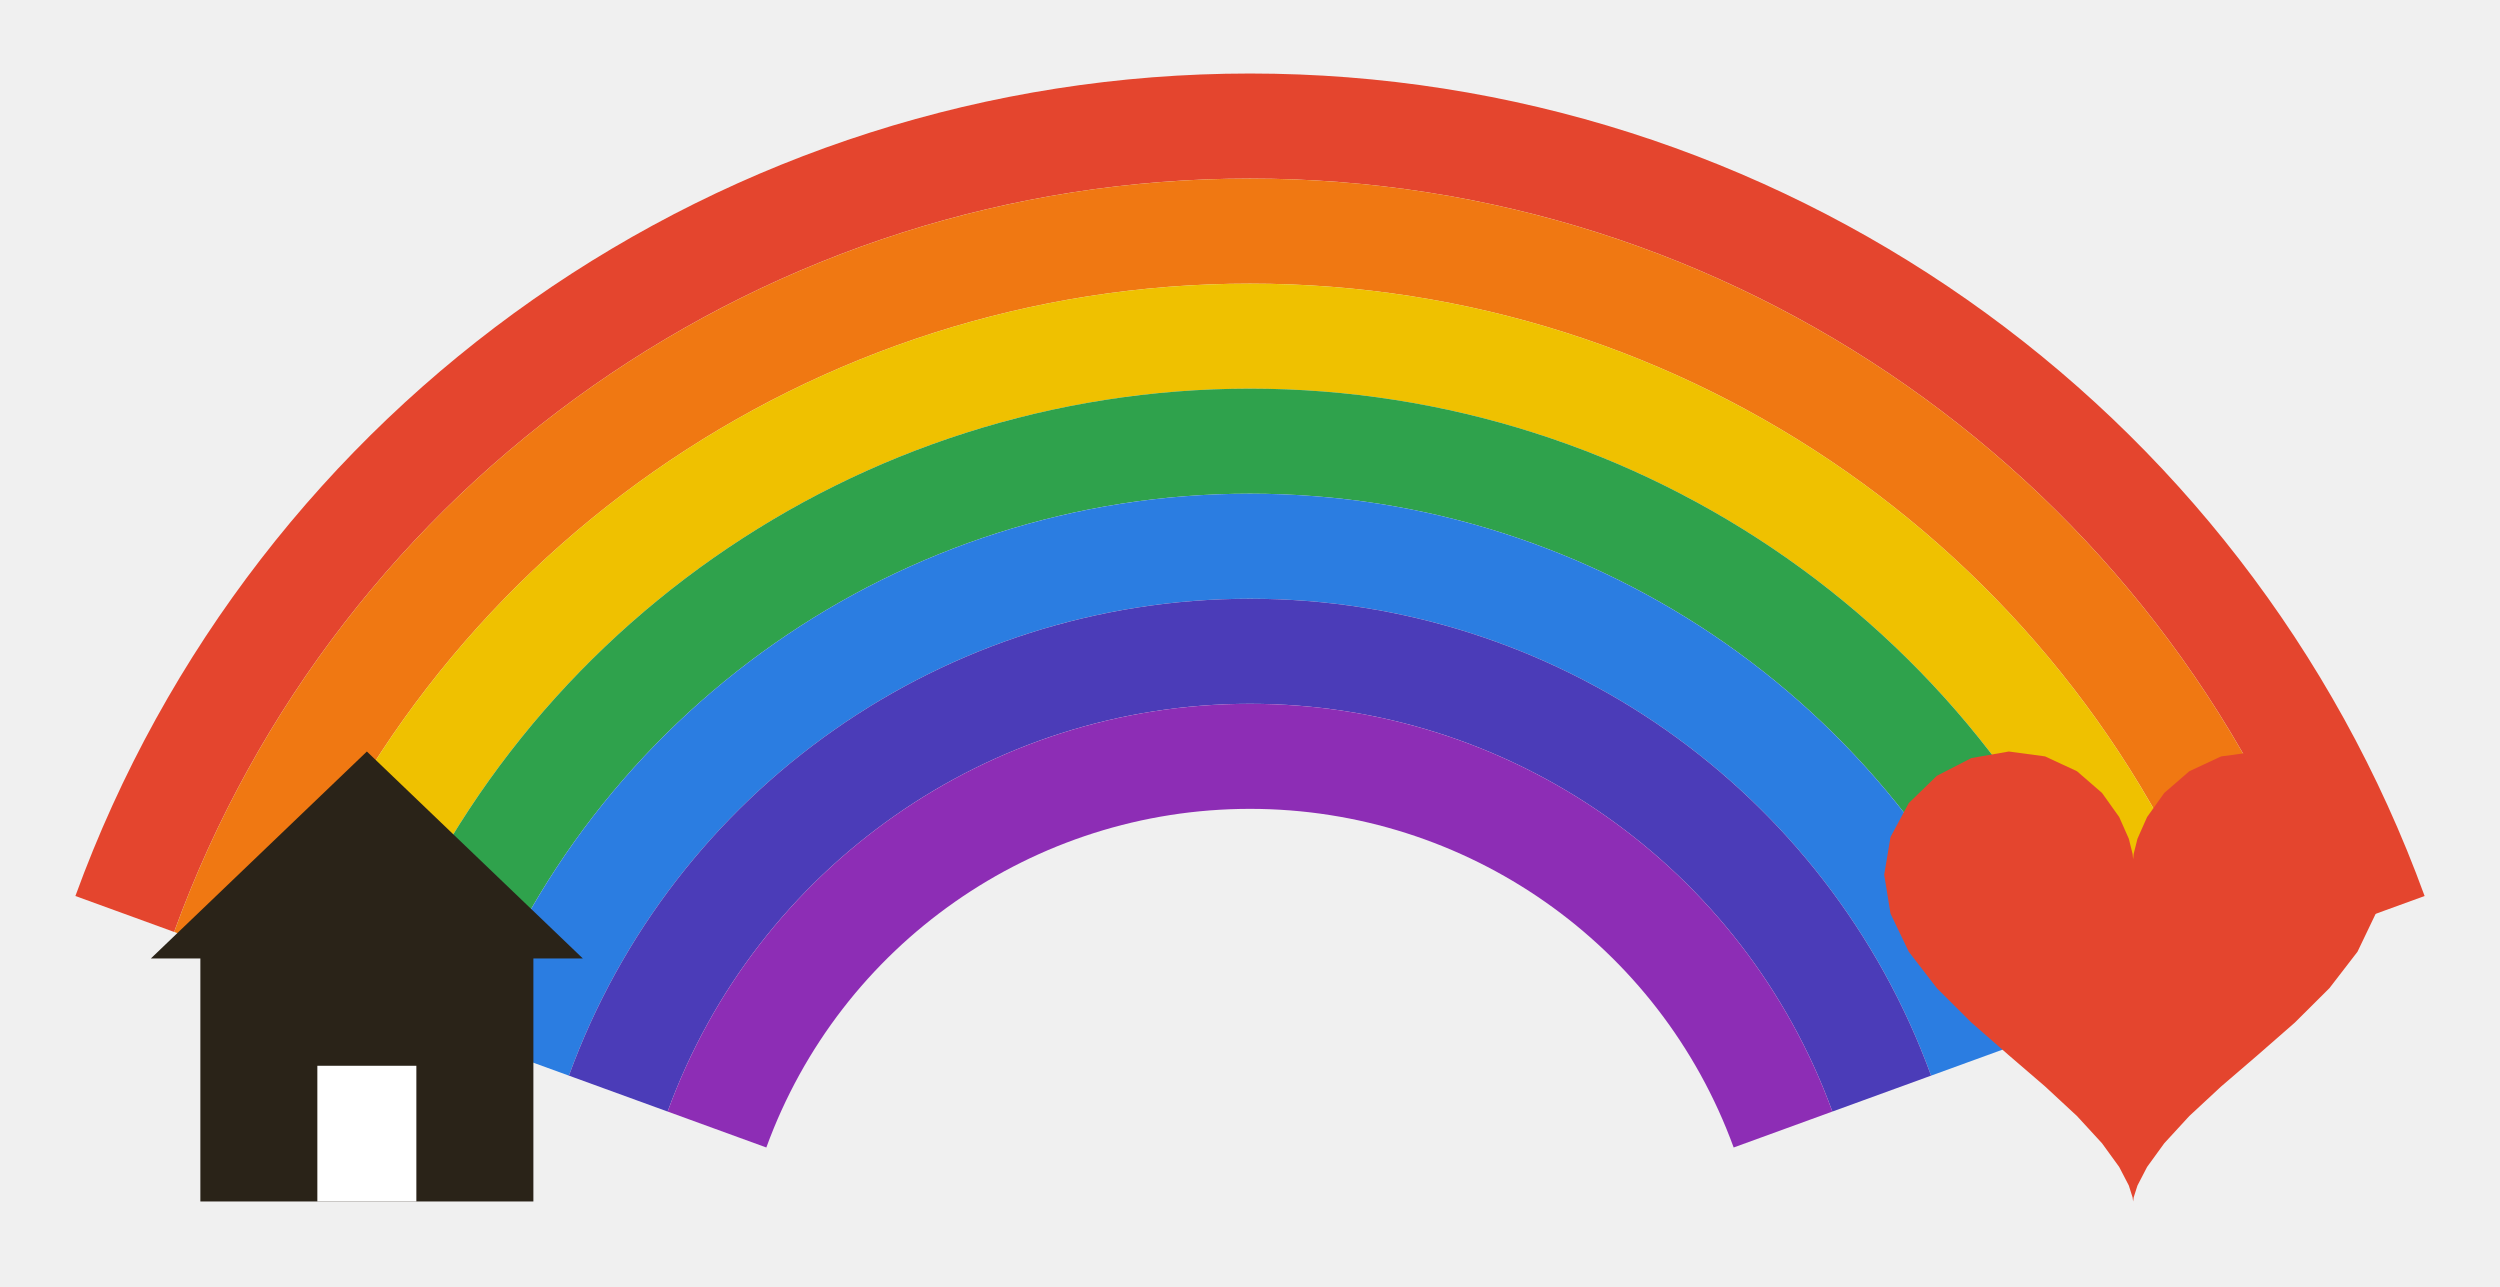
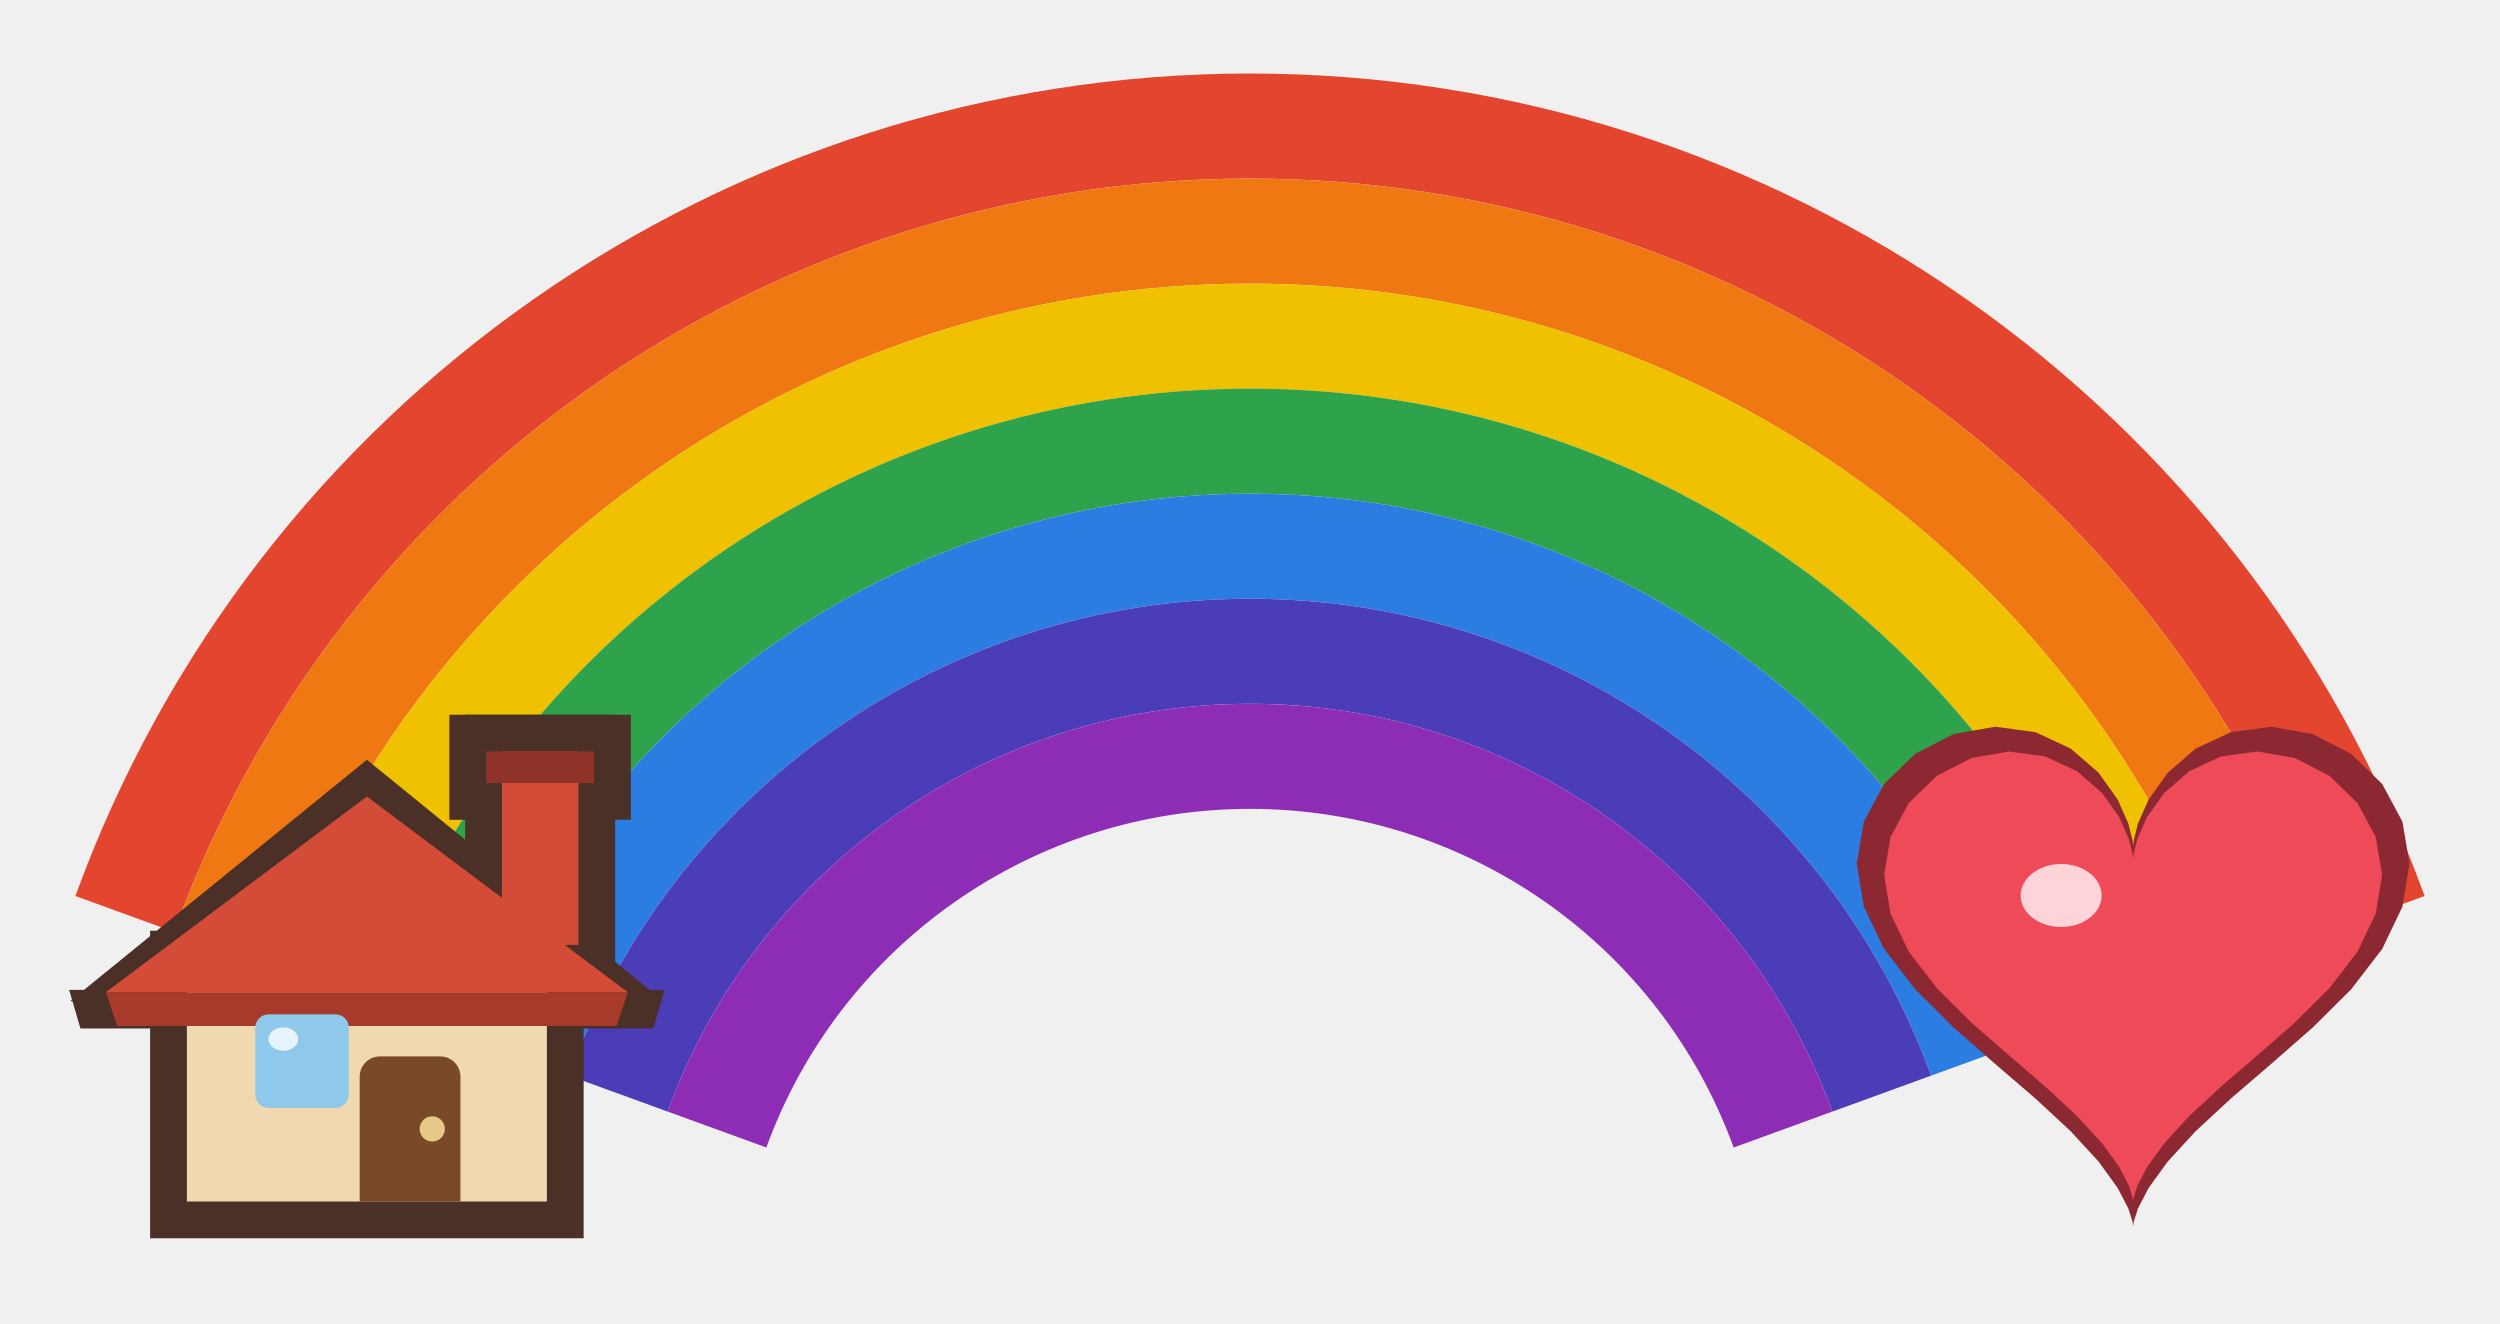
- <svg xmlns="http://www.w3.org/2000/svg" viewBox="2 4 68 35" fill="none" aria-hidden="true">
+ <svg xmlns="http://www.w3.org/2000/svg" viewBox="2 4 68 36" fill="none" aria-hidden="true">
  <path d="M 5.393 28.860 A 32.571 32.571 0 0 1 66.607 28.860" stroke="#e4452e" stroke-width="2.857" stroke-linecap="butt" />
  <path d="M 8.078 29.837 A 29.714 29.714 0 0 1 63.922 29.837" stroke="#f07812" stroke-width="2.857" stroke-linecap="butt" />
  <path d="M 10.763 30.814 A 26.857 26.857 0 0 1 61.237 30.814" stroke="#efc100" stroke-width="2.857" stroke-linecap="butt" />
  <path d="M 13.447 31.792 A 24.000 24.000 0 0 1 58.553 31.792" stroke="#2fa24c" stroke-width="2.857" stroke-linecap="butt" />
  <path d="M 16.132 32.769 A 21.143 21.143 0 0 1 55.868 32.769" stroke="#2b7de1" stroke-width="2.857" stroke-linecap="butt" />
  <path d="M 18.817 33.746 A 18.286 18.286 0 0 1 53.183 33.746" stroke="#4b3cb8" stroke-width="2.857" stroke-linecap="butt" />
  <path d="M 21.502 34.723 A 15.429 15.429 0 0 1 50.498 34.723" stroke="#8d2db5" stroke-width="2.857" stroke-linecap="butt" />
-   <rect x="7.450" y="29.581" width="9.058" height="7.099" fill="#2a2318" />
-   <path d="M 11.979 24.441 L 6.103 30.071 L 17.854 30.071 Z" fill="#2a2318" />
-   <rect x="10.632" y="32.989" width="2.693" height="3.692" fill="#ffffff" />
-   <path d="M 60.021 27.370 L 60.036 27.224 L 60.139 26.814 L 60.401 26.223 L 60.868 25.568 L 61.549 24.978 L 62.415 24.574 L 63.403 24.441 L 64.420 24.619 L 65.361 25.102 L 66.124 25.843 L 66.620 26.766 L 66.793 27.793 L 66.620 28.851 L 66.124 29.887 L 65.361 30.877 L 64.420 31.814 L 63.403 32.703 L 62.415 33.552 L 61.549 34.356 L 60.868 35.097 L 60.401 35.741 L 60.139 36.246 L 60.036 36.569 L 60.021 36.681 L 60.006 36.569 L 59.904 36.246 L 59.642 35.741 L 59.175 35.097 L 58.494 34.356 L 57.627 33.552 L 56.640 32.703 L 55.623 31.814 L 54.682 30.877 L 53.919 29.887 L 53.422 28.851 L 53.250 27.793 L 53.422 26.766 L 53.919 25.843 L 54.682 25.102 L 55.623 24.619 L 56.640 24.441 L 57.627 24.574 L 58.494 24.978 L 59.175 25.568 L 59.642 26.223 L 59.904 26.814 L 60.006 27.224 Z" fill="#e4452e" />
+   <rect x="14.652" y="23.441" width="4.081" height="7.260" fill="#4a3026" />
+   <rect x="14.223" y="23.441" width="4.938" height="2.857" fill="#4a3026" />
+   <rect x="6.083" y="29.316" width="11.792" height="8.365" fill="#4a3026" />
+   <path d="M 11.979 24.665 L 3.909 31.231 L 20.048 31.231 Z" fill="#4a3026" />
+   <path d="M 3.881 30.924 L 20.076 30.924 L 19.770 31.974 L 4.188 31.974 Z" fill="#4a3026" />
+   <rect x="15.652" y="24.441" width="2.081" height="5.260" fill="#d24c38" />
+   <rect x="15.223" y="24.441" width="2.938" height="0.857" fill="#8f3228" />
+   <rect x="7.083" y="30.316" width="9.792" height="6.365" fill="#f0d9b0" />
+   <path d="M 11.979 25.665 L 4.879 30.989 L 19.078 30.989 Z" fill="#d24c38" />
+   <path d="M 4.879 30.989 L 19.078 30.989 L 18.772 31.907 L 5.185 31.907 Z" fill="#a83a2c" />
+   <path d="M 11.783 36.681 L 11.783 33.285 A 0.551 0.551 0 0 1 12.334 32.734 L 13.974 32.734 A 0.551 0.551 0 0 1 14.524 33.285 L 14.524 36.681 Z" fill="#7a4a28" />
+   <circle cx="13.757" cy="34.707" r="0.343" fill="#e8c98a" />
+   <rect x="8.943" y="31.589" width="2.546" height="2.546" fill="#8ec8ea" rx="0.367" ry="0.367" />
+   <ellipse cx="9.707" cy="32.263" rx="0.407" ry="0.318" fill="#ffffff" fill-opacity="0.78" />
+   <path d="M 60.021 27.019 L 60.038 26.857 L 60.152 26.402 L 60.443 25.746 L 60.961 25.019 L 61.717 24.364 L 62.679 23.915 L 63.775 23.767 L 64.903 23.965 L 65.949 24.502 L 66.795 25.324 L 67.346 26.349 L 67.538 27.489 L 67.346 28.662 L 66.795 29.813 L 65.949 30.912 L 64.903 31.951 L 63.775 32.939 L 62.679 33.881 L 61.717 34.773 L 60.961 35.596 L 60.443 36.311 L 60.152 36.871 L 60.038 37.230 L 60.021 37.354 L 60.005 37.230 L 59.891 36.871 L 59.600 36.311 L 59.082 35.596 L 58.326 34.773 L 57.364 33.881 L 56.268 32.939 L 55.139 31.951 L 54.094 30.912 L 53.248 29.813 L 52.696 28.662 L 52.505 27.489 L 52.696 26.349 L 53.248 25.324 L 54.094 24.502 L 55.139 23.965 L 56.268 23.767 L 57.364 23.915 L 58.326 24.364 L 59.082 25.019 L 59.600 25.746 L 59.891 26.402 L 60.005 26.857 Z" fill="#8c2832" />
+   <path d="M 60.021 27.370 L 60.036 27.224 L 60.139 26.814 L 60.401 26.223 L 60.868 25.568 L 61.549 24.978 L 62.415 24.574 L 63.403 24.441 L 64.420 24.619 L 65.361 25.102 L 66.124 25.843 L 66.620 26.766 L 66.793 27.793 L 66.620 28.851 L 66.124 29.887 L 65.361 30.877 L 64.420 31.814 L 63.403 32.703 L 62.415 33.552 L 61.549 34.356 L 60.868 35.097 L 60.401 35.741 L 60.139 36.246 L 60.036 36.569 L 60.021 36.681 L 60.006 36.569 L 59.904 36.246 L 59.642 35.741 L 59.175 35.097 L 58.494 34.356 L 57.627 33.552 L 56.640 32.703 L 55.623 31.814 L 54.682 30.877 L 53.919 29.887 L 53.422 28.851 L 53.250 27.793 L 53.422 26.766 L 53.919 25.843 L 54.682 25.102 L 55.623 24.619 L 56.640 24.441 L 57.627 24.574 L 58.494 24.978 L 59.175 25.568 L 59.642 26.223 L 59.904 26.814 L 60.006 27.224 Z" fill="#ee4a58" />
+   <ellipse cx="58.063" cy="28.357" rx="1.102" ry="0.857" fill="#ffd4d8" />
</svg>
